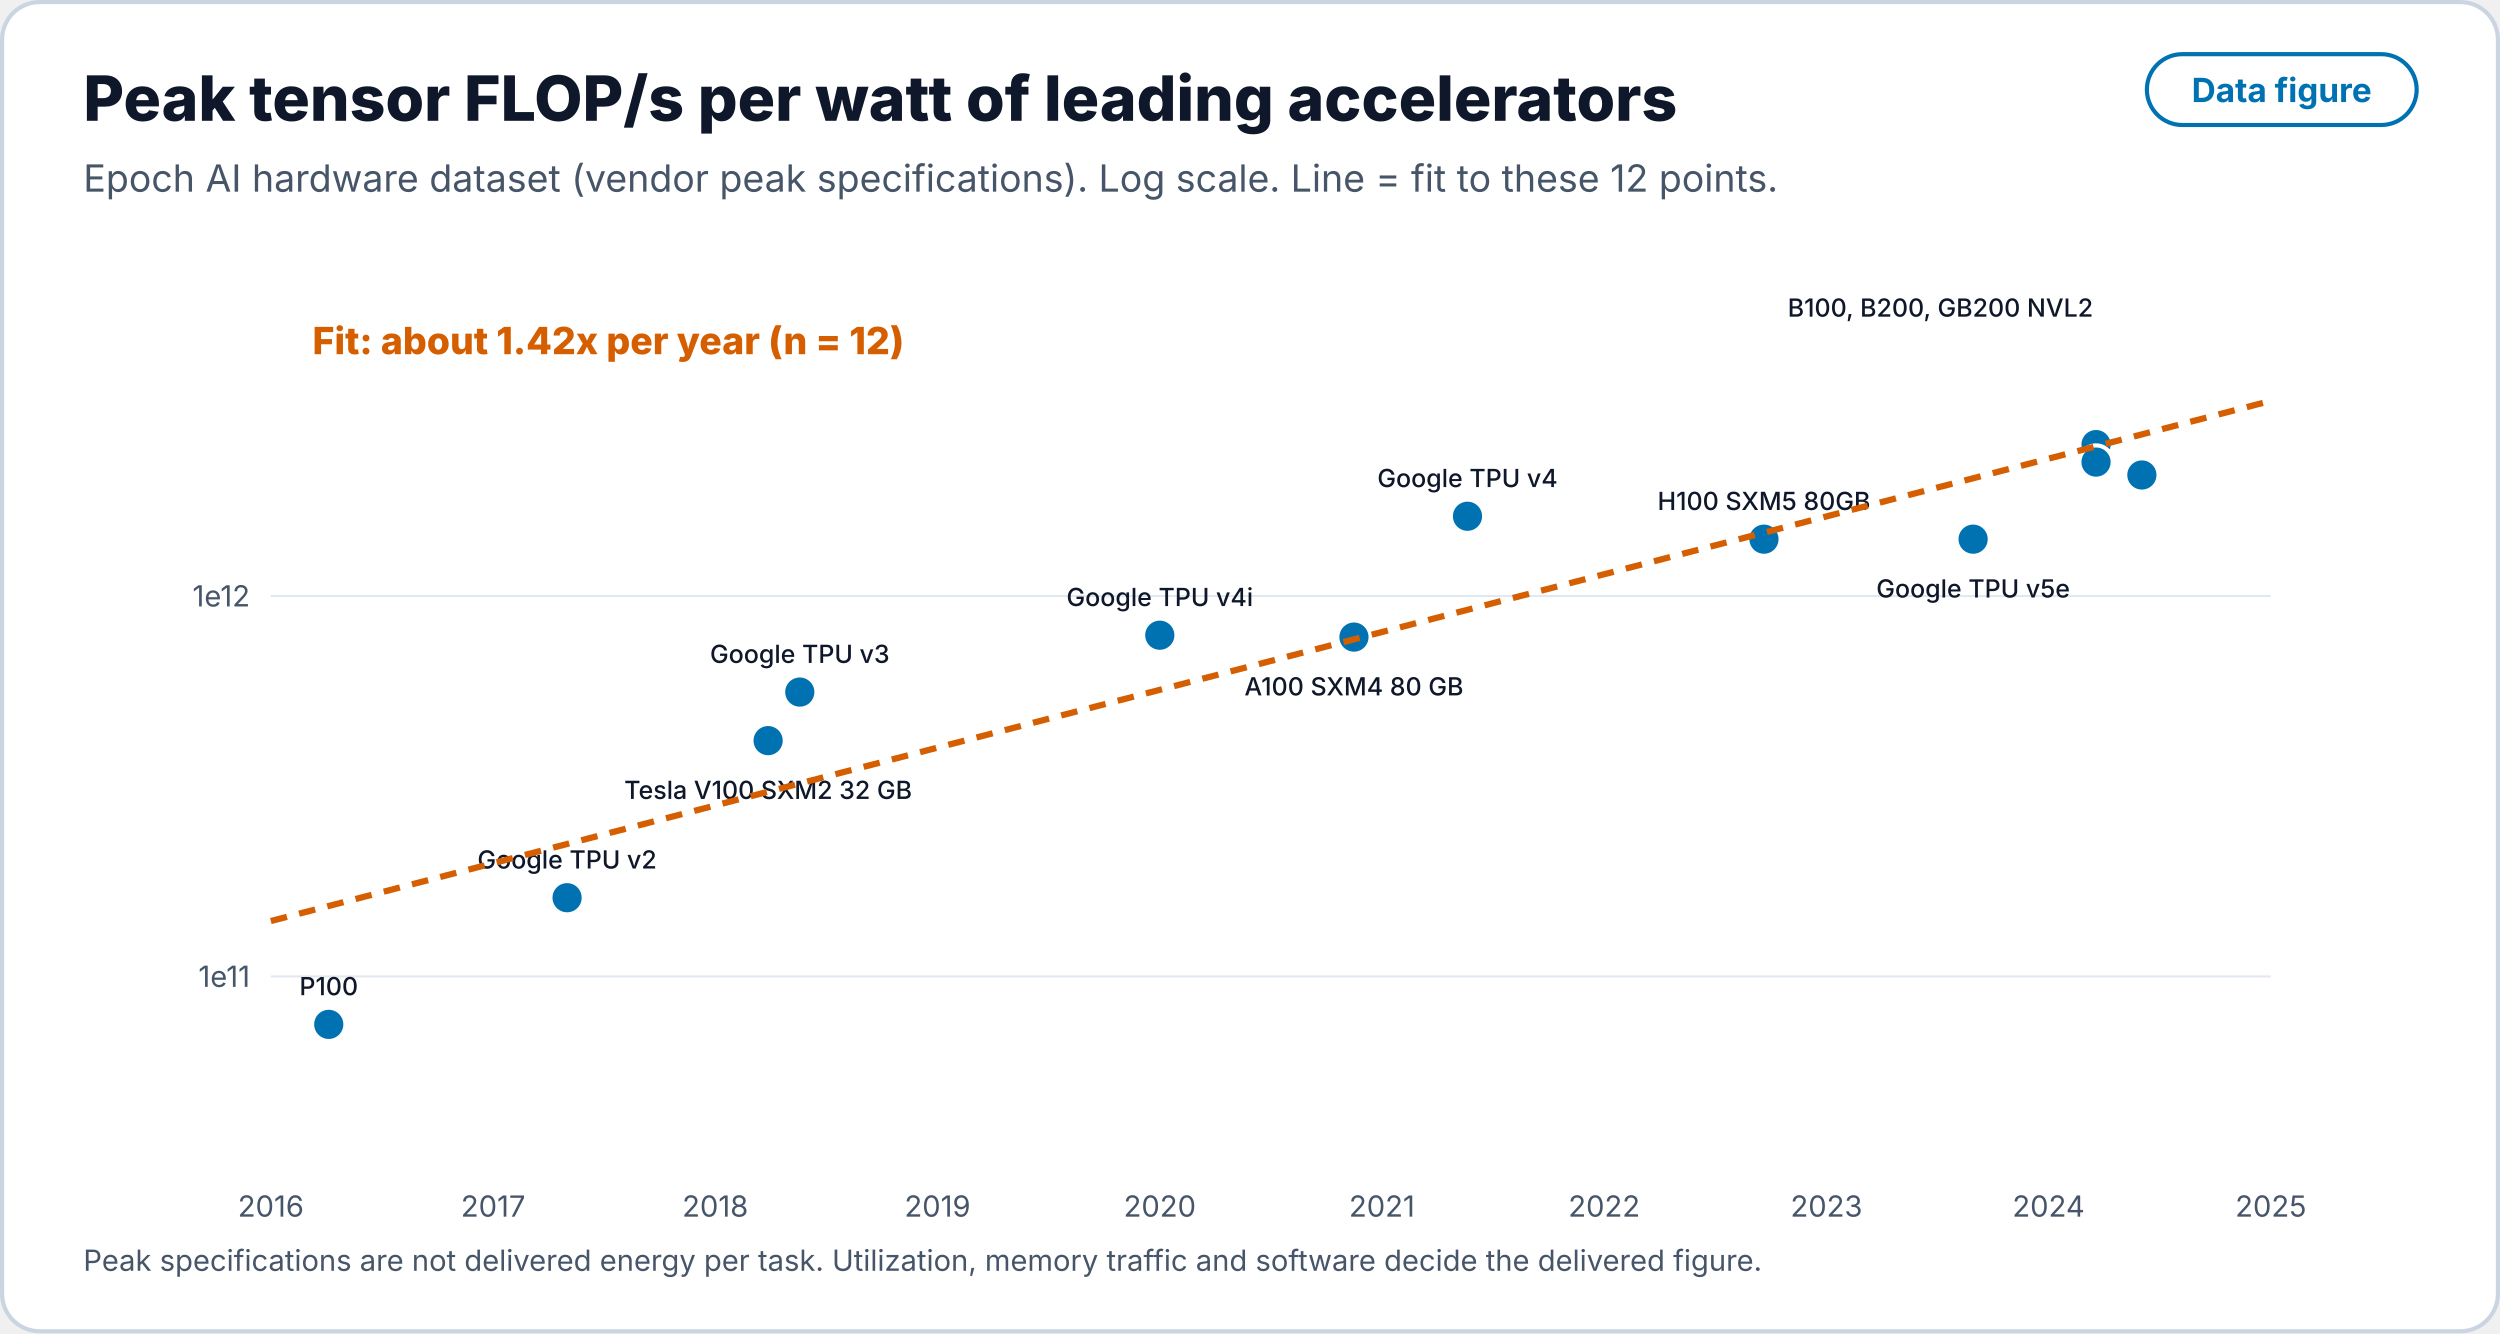
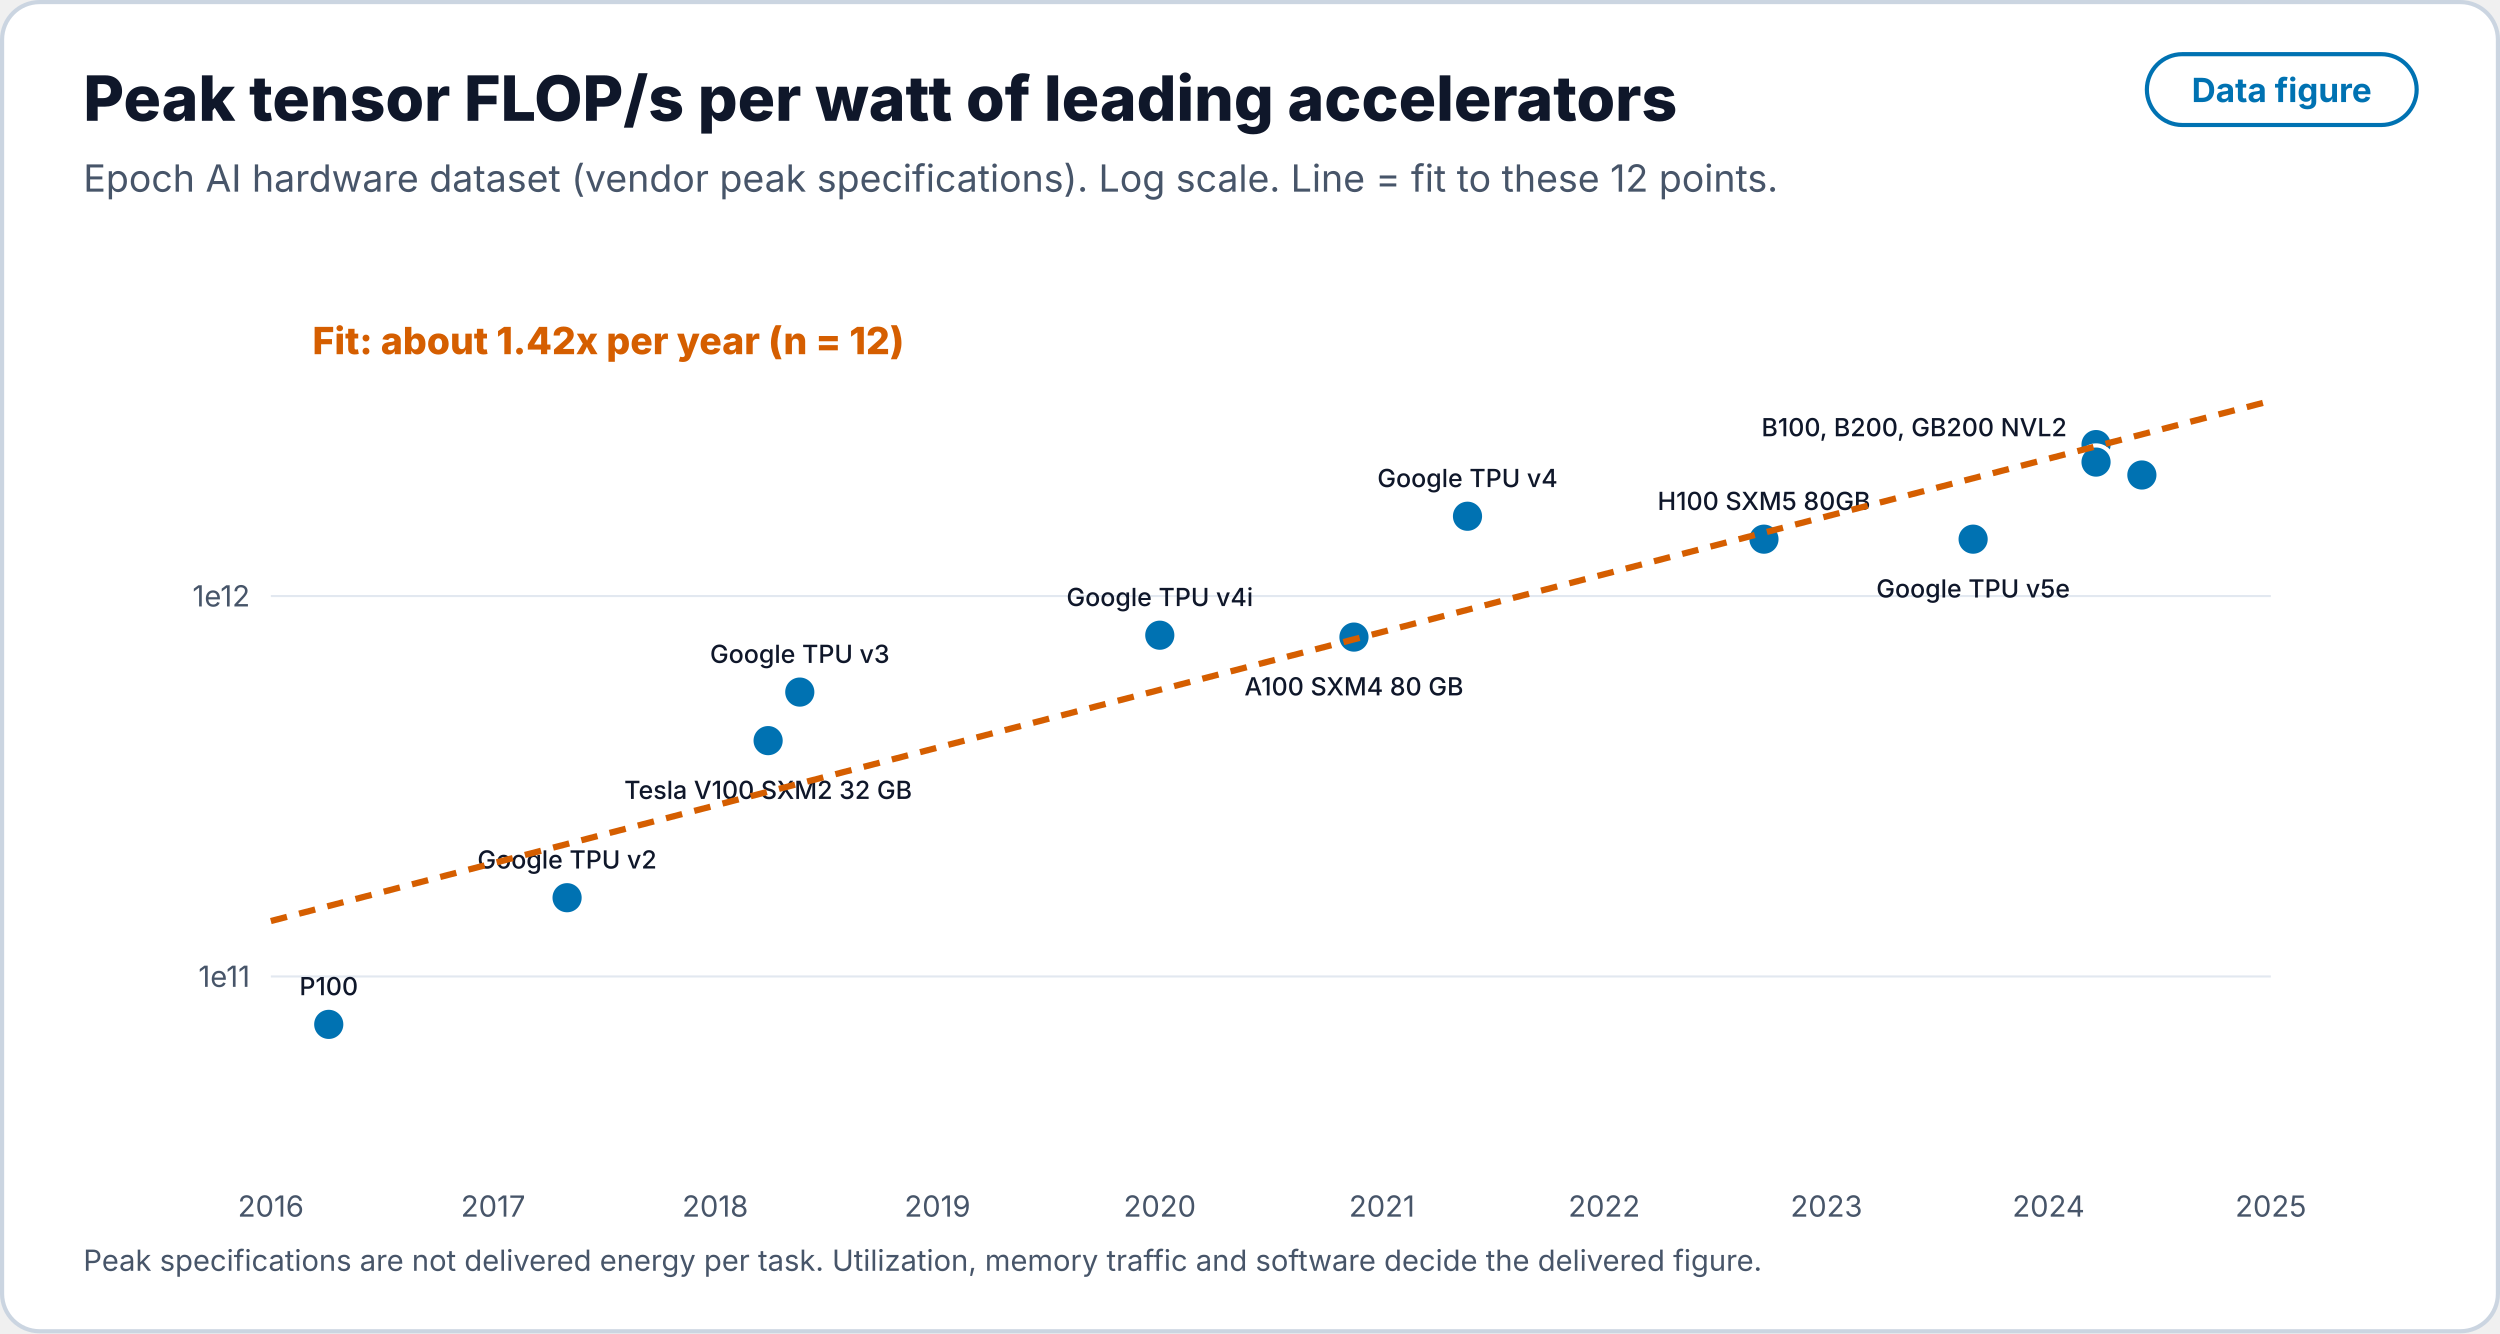
<svg xmlns="http://www.w3.org/2000/svg" width="1200" height="640" viewBox="0 0 1200 640" role="img" aria-labelledby="t d">
  <defs>
    <marker id="ah" viewBox="0 0 10 10" refX="9" refY="5" markerWidth="7" markerHeight="7" orient="auto-start-reverse">
      <path d="M0 0 L10 5 L0 10 z" fill="#0f172a" />
    </marker>
  </defs>
  <rect x="1" y="1" width="1198" height="638" rx="18" fill="#ffffff" stroke="#cbd5e1" stroke-width="2" />
  <text x="40.0" y="58.0" font-family="Inter, 'DejaVu Sans', Helvetica, Arial, sans-serif" font-size="30" font-weight="800" fill="#0f172a" text-anchor="start">Peak tensor FLOP/s per watt of leading accelerators</text>
  <text x="40.0" y="92.0" font-family="Inter, 'DejaVu Sans', Helvetica, Arial, sans-serif" font-size="18" font-weight="400" fill="#475569" text-anchor="start">Epoch AI hardware dataset (vendor peak specifications). Log scale. Line = fit to these 12 points.</text>
  <rect x="1030.5" y="26" width="129.5" height="34" rx="17" fill="none" stroke="#0072B2" stroke-width="2" />
  <text x="1095.2" y="49.0" font-family="Inter, 'DejaVu Sans', Helvetica, Arial, sans-serif" font-size="16" font-weight="700" fill="#0072B2" text-anchor="middle">Data figure</text>
  <line x1="130.0" y1="468.7" x2="1090.0" y2="468.7" stroke="#e2e8f0" stroke-width="1" />
  <text x="120.0" y="473.7" font-family="Inter, 'DejaVu Sans', Helvetica, Arial, sans-serif" font-size="14" font-weight="400" fill="#475569" text-anchor="end">1e11</text>
  <line x1="130.0" y1="286.1" x2="1090.0" y2="286.1" stroke="#e2e8f0" stroke-width="1" />
  <text x="120.0" y="291.1" font-family="Inter, 'DejaVu Sans', Helvetica, Arial, sans-serif" font-size="14" font-weight="400" fill="#475569" text-anchor="end">1e12</text>
  <text x="130.0" y="584.0" font-family="Inter, 'DejaVu Sans', Helvetica, Arial, sans-serif" font-size="14" font-weight="400" fill="#475569" text-anchor="middle">2016</text>
  <text x="236.7" y="584.0" font-family="Inter, 'DejaVu Sans', Helvetica, Arial, sans-serif" font-size="14" font-weight="400" fill="#475569" text-anchor="middle">2017</text>
  <text x="343.3" y="584.0" font-family="Inter, 'DejaVu Sans', Helvetica, Arial, sans-serif" font-size="14" font-weight="400" fill="#475569" text-anchor="middle">2018</text>
  <text x="450.0" y="584.0" font-family="Inter, 'DejaVu Sans', Helvetica, Arial, sans-serif" font-size="14" font-weight="400" fill="#475569" text-anchor="middle">2019</text>
  <text x="556.7" y="584.0" font-family="Inter, 'DejaVu Sans', Helvetica, Arial, sans-serif" font-size="14" font-weight="400" fill="#475569" text-anchor="middle">2020</text>
  <text x="663.3" y="584.0" font-family="Inter, 'DejaVu Sans', Helvetica, Arial, sans-serif" font-size="14" font-weight="400" fill="#475569" text-anchor="middle">2021</text>
  <text x="770.0" y="584.0" font-family="Inter, 'DejaVu Sans', Helvetica, Arial, sans-serif" font-size="14" font-weight="400" fill="#475569" text-anchor="middle">2022</text>
  <text x="876.7" y="584.0" font-family="Inter, 'DejaVu Sans', Helvetica, Arial, sans-serif" font-size="14" font-weight="400" fill="#475569" text-anchor="middle">2023</text>
  <text x="983.3" y="584.0" font-family="Inter, 'DejaVu Sans', Helvetica, Arial, sans-serif" font-size="14" font-weight="400" fill="#475569" text-anchor="middle">2024</text>
  <text x="1090.0" y="584.0" font-family="Inter, 'DejaVu Sans', Helvetica, Arial, sans-serif" font-size="14" font-weight="400" fill="#475569" text-anchor="middle">2025</text>
  <circle cx="157.8" cy="491.7" r="8" fill="#0072B2" stroke="#ffffff" stroke-width="2" />
  <text x="157.8" y="477.7" font-family="Inter, 'DejaVu Sans', Helvetica, Arial, sans-serif" font-size="12" font-weight="500" fill="#0f172a" text-anchor="middle">P100</text>
  <circle cx="272.2" cy="430.9" r="8" fill="#0072B2" stroke="#ffffff" stroke-width="2" />
  <text x="272.2" y="416.9" font-family="Inter, 'DejaVu Sans', Helvetica, Arial, sans-serif" font-size="12" font-weight="500" fill="#0f172a" text-anchor="middle">Google TPU v2</text>
  <circle cx="368.7" cy="355.5" r="8" fill="#0072B2" stroke="#ffffff" stroke-width="2" />
  <text x="368.7" y="383.5" font-family="Inter, 'DejaVu Sans', Helvetica, Arial, sans-serif" font-size="12" font-weight="500" fill="#0f172a" text-anchor="middle">Tesla V100 SXM2 32 GB</text>
  <circle cx="383.9" cy="332.2" r="8" fill="#0072B2" stroke="#ffffff" stroke-width="2" />
  <text x="383.9" y="318.2" font-family="Inter, 'DejaVu Sans', Helvetica, Arial, sans-serif" font-size="12" font-weight="500" fill="#0f172a" text-anchor="middle">Google TPU v3</text>
  <circle cx="556.7" cy="304.9" r="8" fill="#0072B2" stroke="#ffffff" stroke-width="2" />
  <text x="556.7" y="290.9" font-family="Inter, 'DejaVu Sans', Helvetica, Arial, sans-serif" font-size="12" font-weight="500" fill="#0f172a" text-anchor="middle">Google TPU v4i</text>
  <circle cx="649.9" cy="305.8" r="8" fill="#0072B2" stroke="#ffffff" stroke-width="2" />
  <text x="649.9" y="333.8" font-family="Inter, 'DejaVu Sans', Helvetica, Arial, sans-serif" font-size="12" font-weight="500" fill="#0f172a" text-anchor="middle">A100 SXM4 80 GB</text>
  <circle cx="704.4" cy="247.8" r="8" fill="#0072B2" stroke="#ffffff" stroke-width="2" />
  <text x="704.4" y="233.8" font-family="Inter, 'DejaVu Sans', Helvetica, Arial, sans-serif" font-size="12" font-weight="500" fill="#0f172a" text-anchor="middle">Google TPU v4</text>
  <circle cx="846.7" cy="258.8" r="8" fill="#0072B2" stroke="#ffffff" stroke-width="2" />
  <text x="846.7" y="244.8" font-family="Inter, 'DejaVu Sans', Helvetica, Arial, sans-serif" font-size="12" font-weight="500" fill="#0f172a" text-anchor="middle">H100 SXM5 80GB</text>
  <circle cx="947.1" cy="258.8" r="8" fill="#0072B2" stroke="#ffffff" stroke-width="2" />
  <text x="947.1" y="286.8" font-family="Inter, 'DejaVu Sans', Helvetica, Arial, sans-serif" font-size="12" font-weight="500" fill="#0f172a" text-anchor="middle">Google TPU v5e</text>
  <circle cx="1006.1" cy="213.4" r="8" fill="#0072B2" stroke="#ffffff" stroke-width="2" />
  <circle cx="1006.1" cy="221.8" r="8" fill="#0072B2" stroke="#ffffff" stroke-width="2" />
  <circle cx="1028.1" cy="228.0" r="8" fill="#0072B2" stroke="#ffffff" stroke-width="2" />
  <path d="M130.0 442.1 L1090.0 192.4" stroke="#D55E00" stroke-width="3" fill="none" fill-opacity="1" stroke-dasharray="8 6" stroke-linejoin="round" />
-   <text x="1004.7" y="152.0" font-family="Inter, 'DejaVu Sans', Helvetica, Arial, sans-serif" font-size="12" font-weight="500" fill="#0f172a" text-anchor="end">B100, B200, GB200 NVL2</text>
+   <text x="992.1" y="209.4" font-family="Inter, 'DejaVu Sans', Helvetica, Arial, sans-serif" font-size="12" font-weight="500" fill="#0f172a" text-anchor="end">B100, B200, GB200 NVL2</text>
  <text x="150.0" y="170.0" font-family="Inter, 'DejaVu Sans', Helvetica, Arial, sans-serif" font-size="18" font-weight="800" fill="#D55E00" text-anchor="start">Fit: about 1.42x per year (n = 12)</text>
  <text x="40.0" y="610.0" font-family="Inter, 'DejaVu Sans', Helvetica, Arial, sans-serif" font-size="14" font-weight="400" fill="#475569" text-anchor="start">Peak specifications are not delivered energy per task. Utilization, memory traffic and software decide the delivered figure.</text>
</svg>
